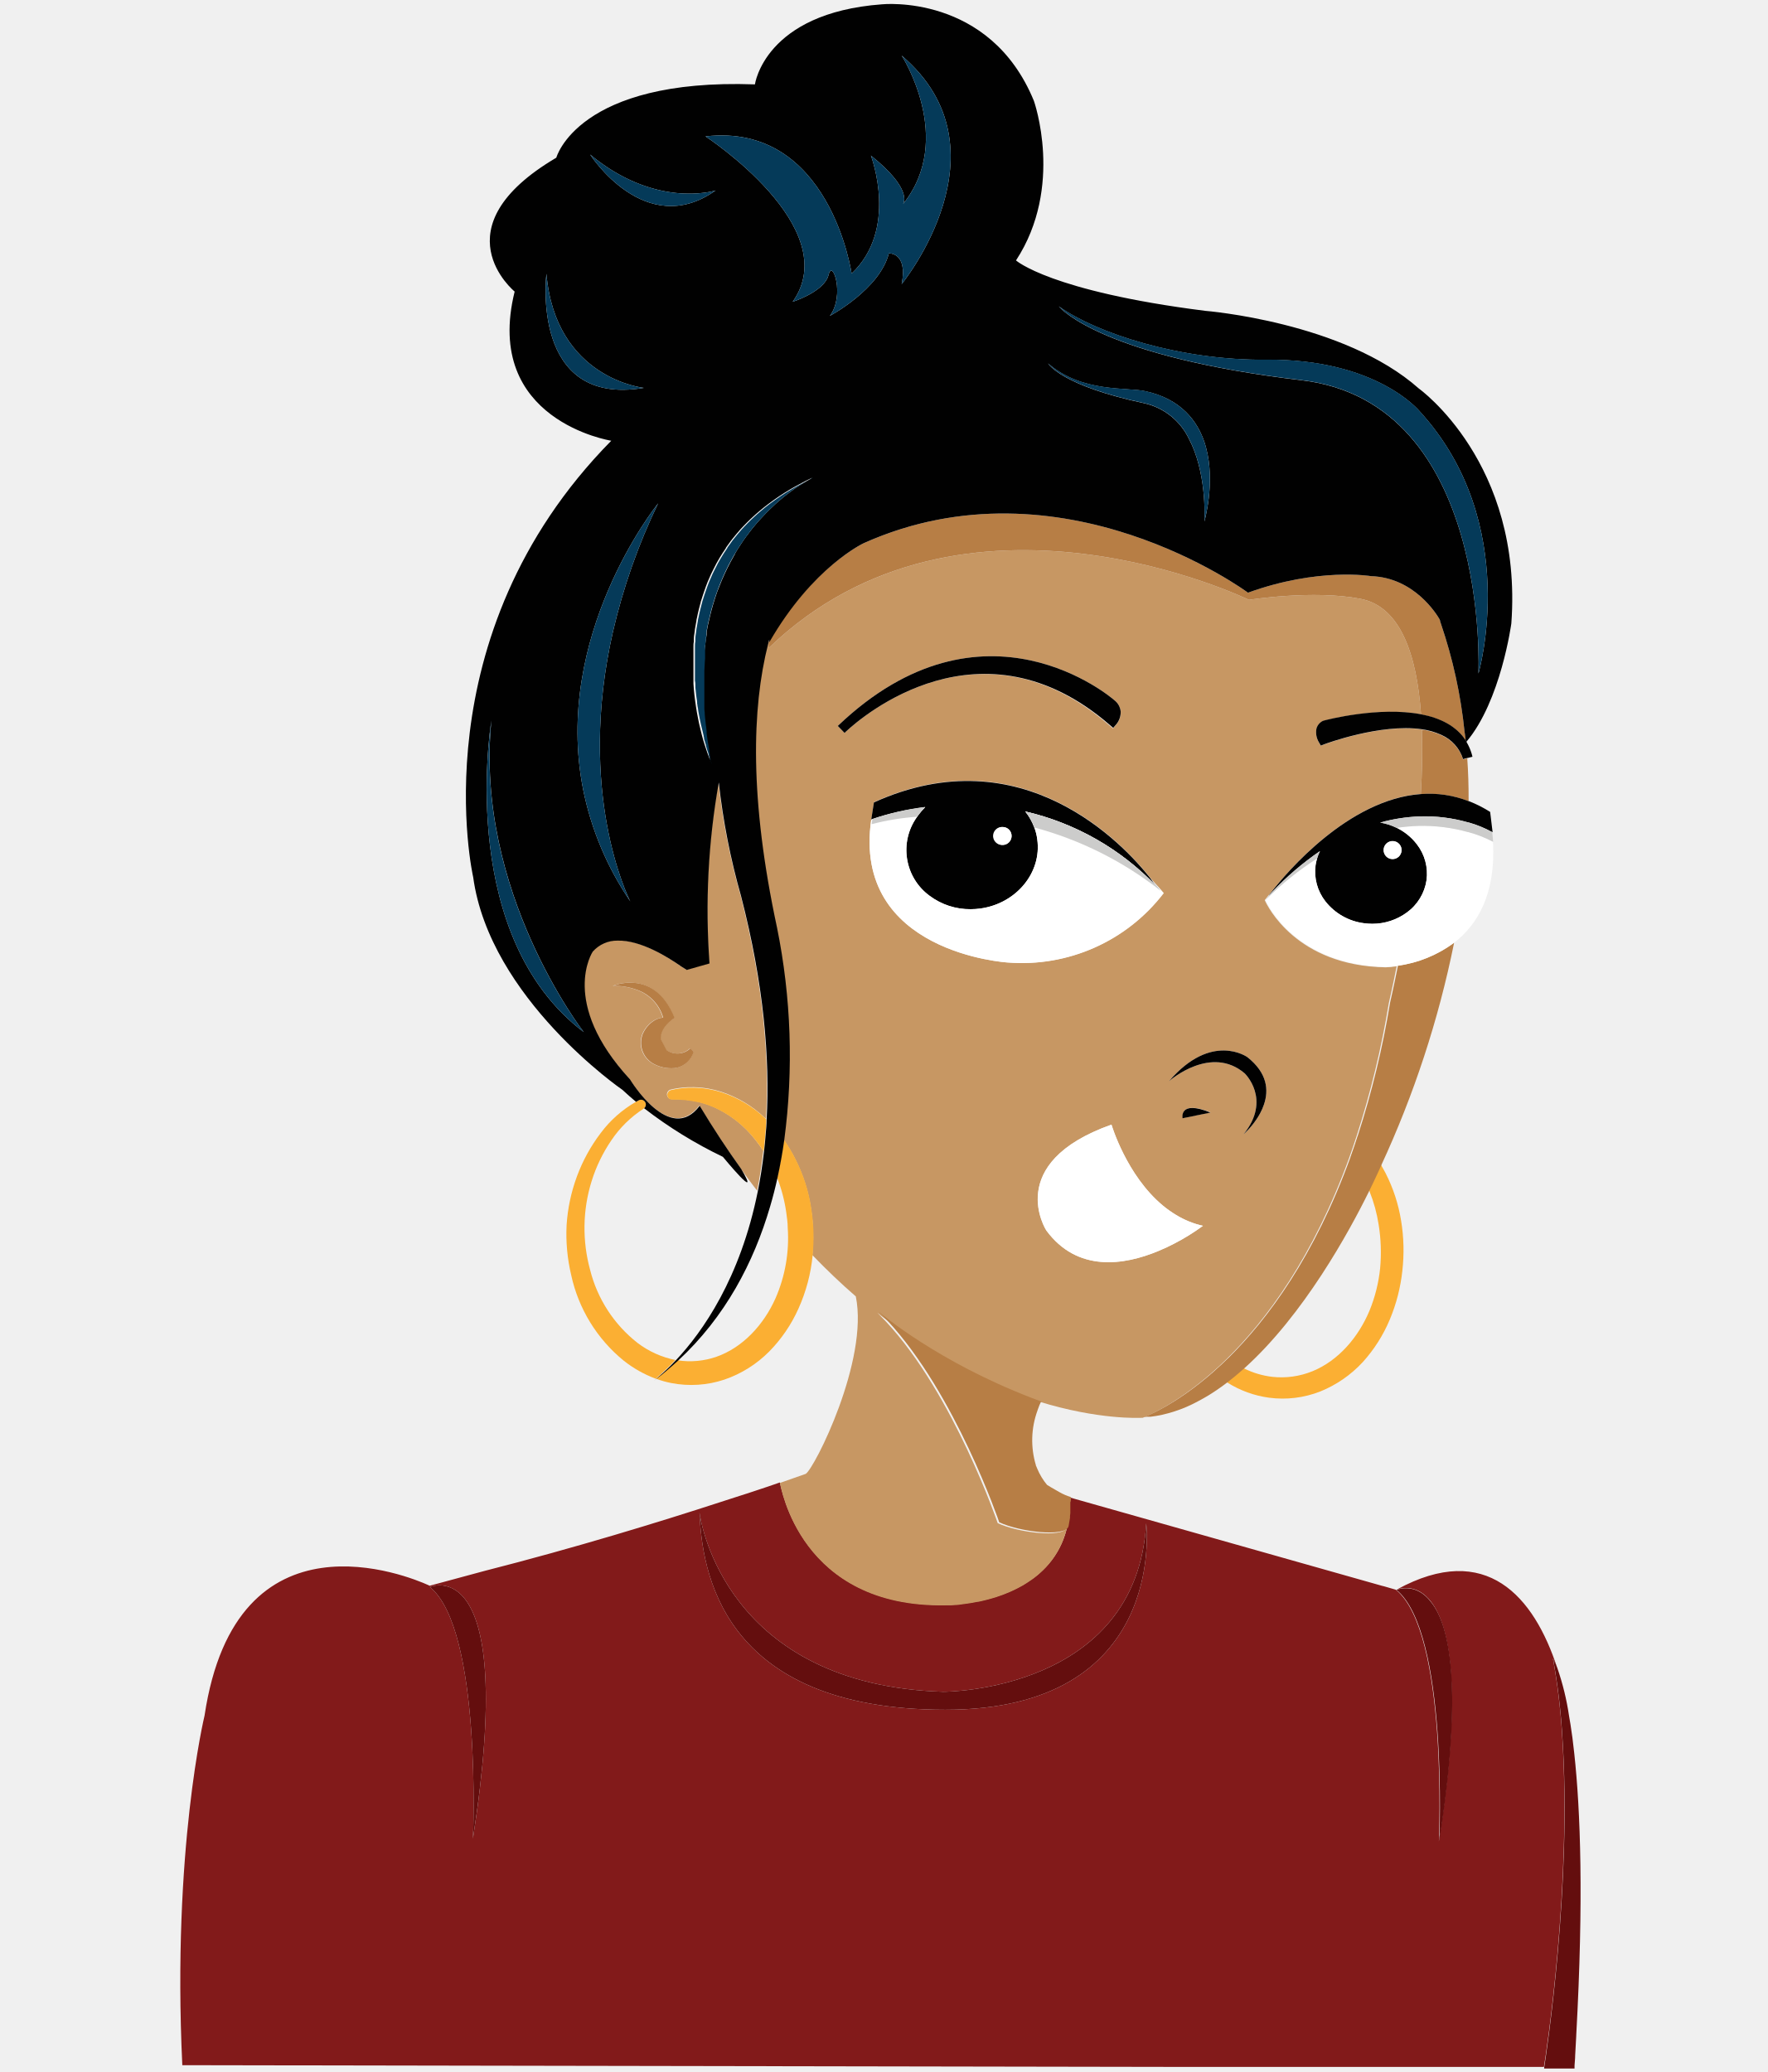
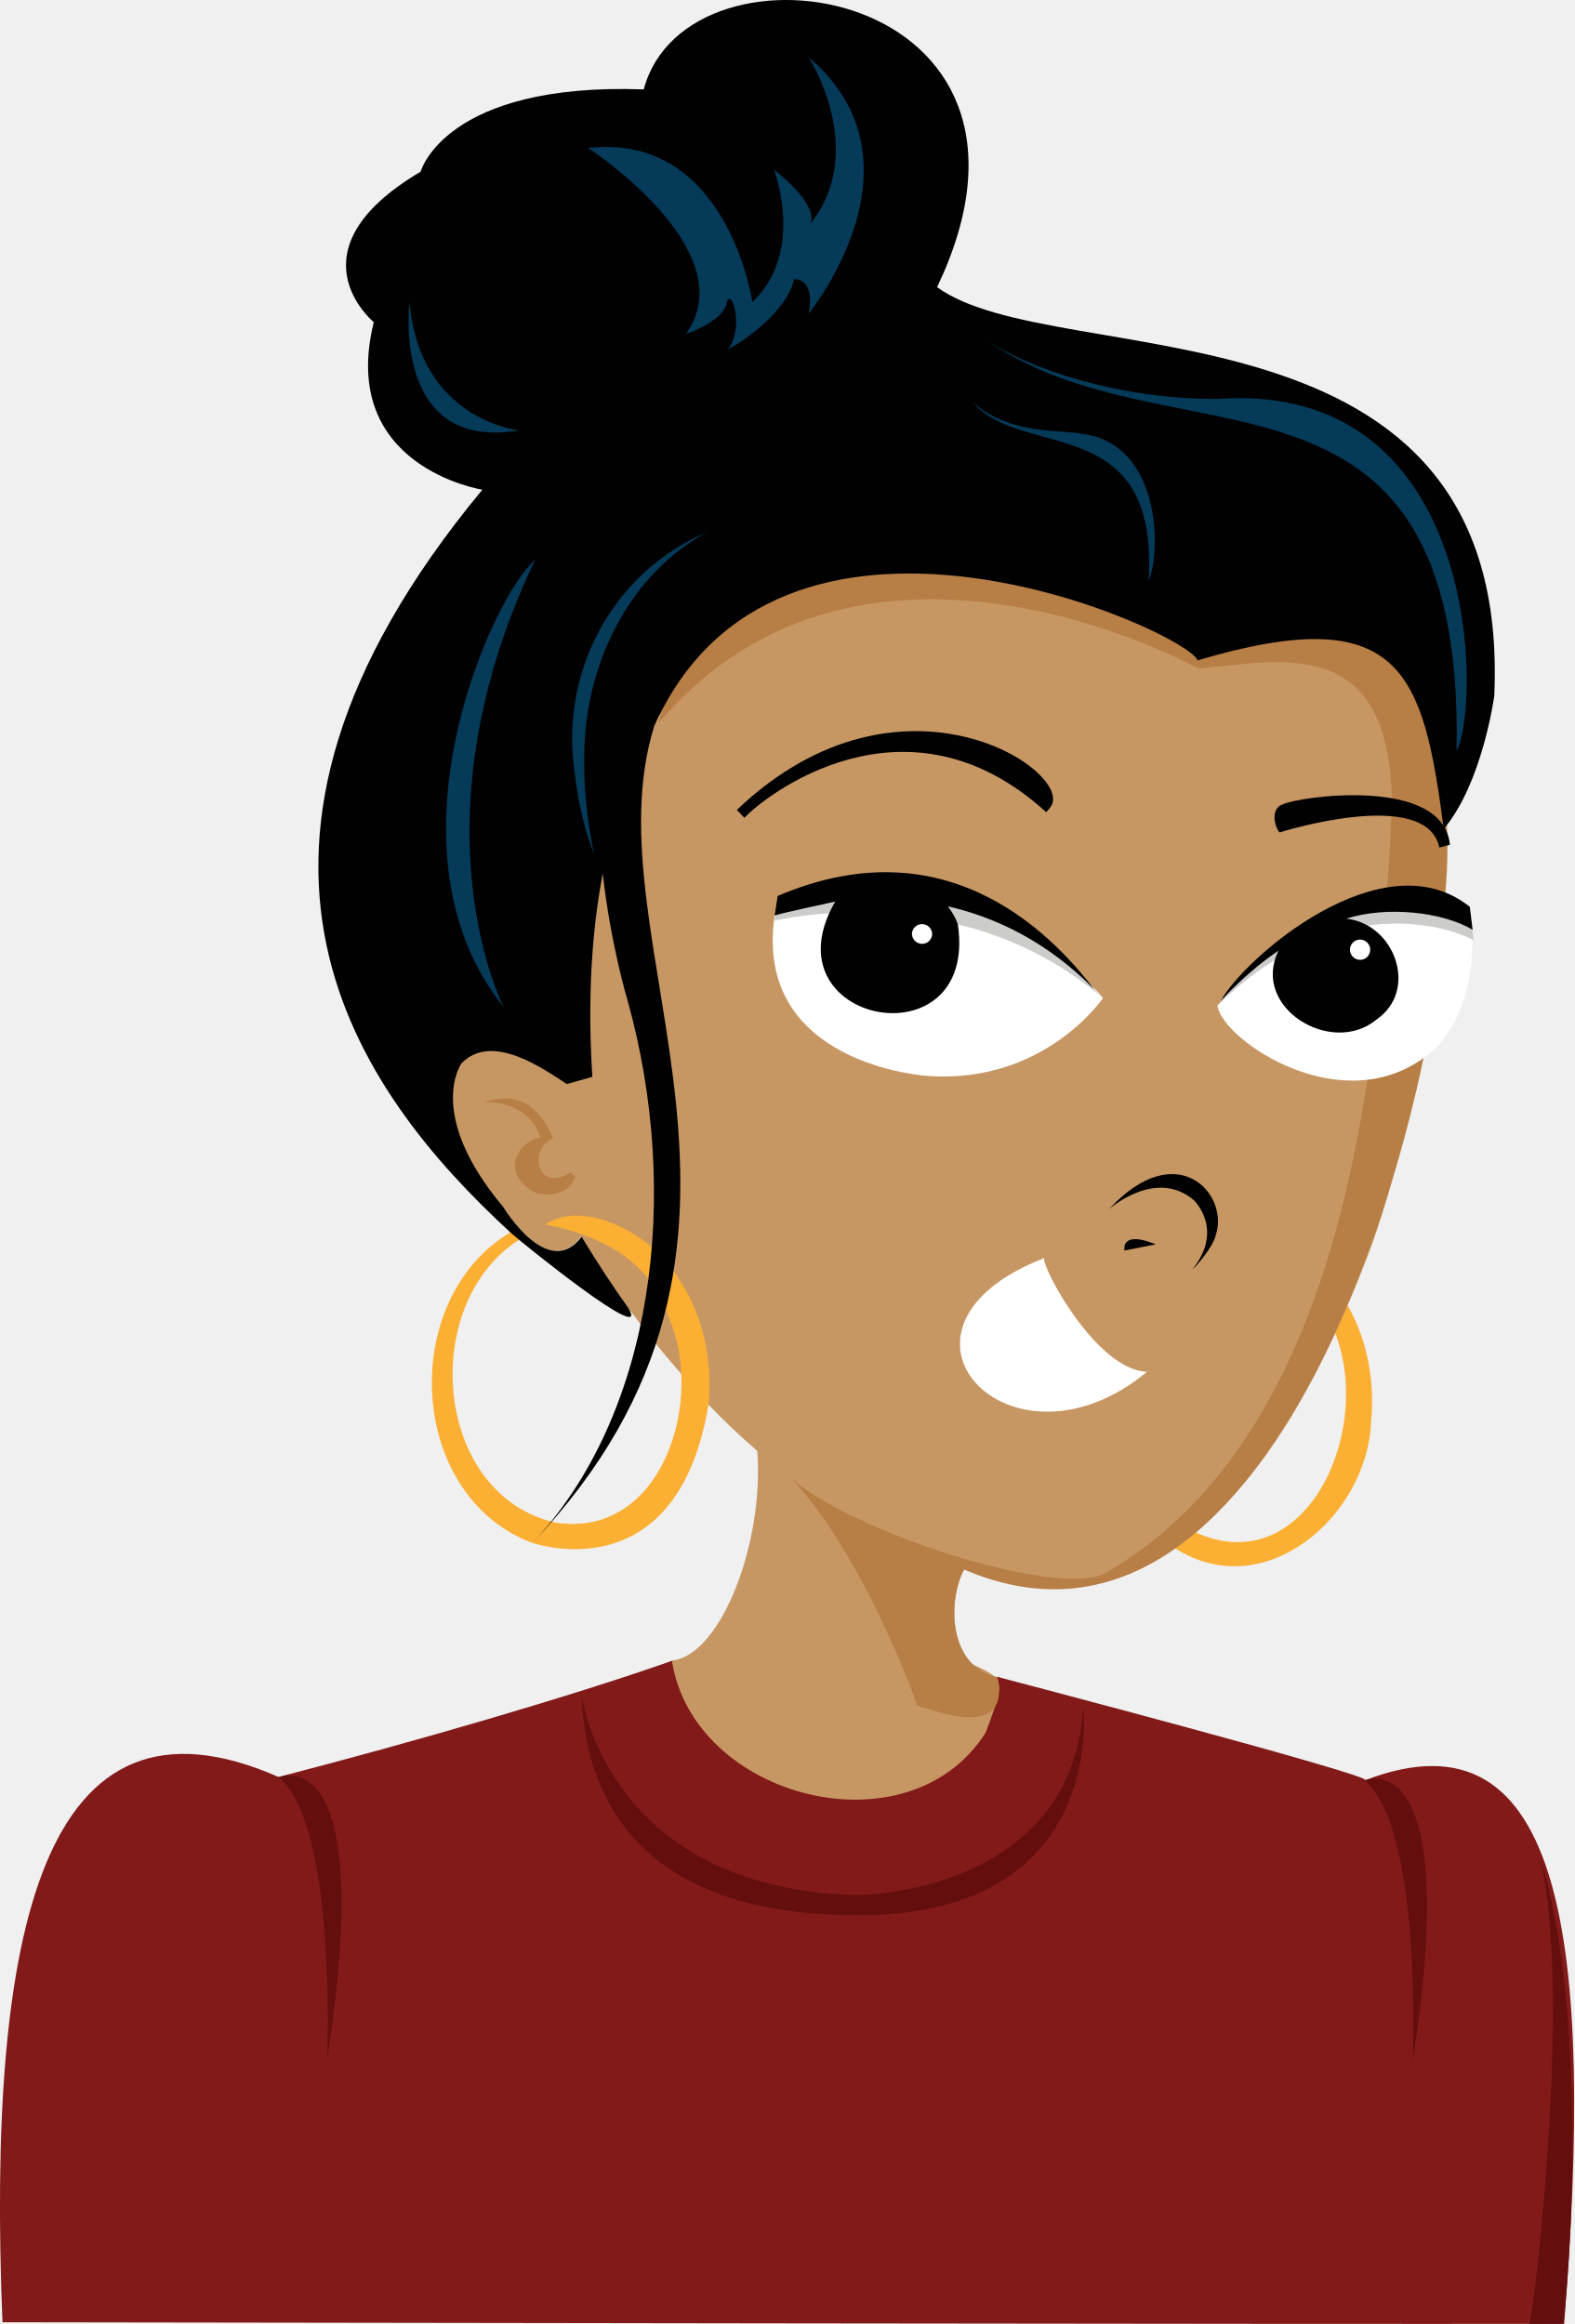
- <svg xmlns="http://www.w3.org/2000/svg" id="Layer_1" data-name="Layer 1" viewBox="0 0 310.96 364.63">
-   <defs>
-     <style>.cls-1{fill:none;}.cls-2{fill:#821a1a;}.cls-3{fill:#640e0e;}.cls-4{fill:#fbaf33;}.cls-5{fill:#c79763;}.cls-6{fill:#b77e45;}.cls-7{fill:#fff;}.cls-8{fill:#010101;}.cls-9{fill:#cccccb;}.cls-10{fill:#053a59;}</style>
-   </defs>
-   <rect class="cls-1" width="310.96" height="364.63" />
-   <path id="shirt" class="cls-2" d="M274.87,305.19a.17.17,0,0,1,0-.07,116.37,116.37,0,0,0-1.61-13.24,9.9,9.9,0,0,1,.76,1.66c-4.09-12.58-12.5-22.41-28.2-13.83h0c.7-.24,3.59-1,6,2.18h0c3.2,4.13,5.63,14.9,1.37,42.12,0,0,1.66-36.79-7.57-44.25l-2.07-.6-.37-.09-54.91-15.54v.24c.12,6.21-2.22,10.36-5.42,13.13a1.68,1.68,0,0,1-.21.18l-.32.26,0,0-.25.19-.27.2c-.18.14-.37.27-.56.39l-.57.38c-.48.31-1,.59-1.47.85s-1,.5-1.51.72h0c-.4.18-.8.34-1.2.49l-.69.24-.49.17c-.27.08-.53.17-.8.24-.56.17-1.09.3-1.61.42l-.77.17-.14,0c-.41.09-.79.15-1.17.22l-.53.08-.65.09c-.62.09-1.18.14-1.64.18l-.71.05-.88,0c-25.66.46-28.94-20.88-29.18-21.54h0s0,0,0,0-3,1.08-9.49,3.14l-1.14.37c-10.5,3.42-25.4,8-41.38,12.07l-.22.06q-4.5,1.23-9.4,2.54l-.27-.13c-3.22-1.45-33.77-14.2-39.34,23,0,0-5.72,23.55-3.91,61.5l178.1.31h61.49C272.06,361.53,276.66,331.27,274.87,305.19ZM83.22,323.55s1.65-36.8-7.58-44.26C75.64,279.29,91.19,272.48,83.22,323.55Zm83.13-22.67c-39.83,0-42.82-24.92-43.27-34.71.24,1.79,4.75,30.35,42.89,31.55.43,0,34-.09,35.72-29.64C201.81,269.13,205,300.88,166.35,300.88Z" />
-   <g id="shirt_shade" data-name="shirt shade">
-     <path class="cls-3" d="M83.22,323.55s1.65-36.8-7.58-44.26C75.64,279.29,91.19,272.48,83.22,323.55Z" />
-     <path class="cls-3" d="M166.35,300.88c-39.83,0-42.82-24.92-43.27-34.71.24,1.79,4.75,30.35,42.89,31.55.43,0,34-.09,35.72-29.64C201.81,269.13,205,300.88,166.35,300.88Z" />
-     <path class="cls-3" d="M253.26,324s1.66-36.79-7.57-44.25l0,0,.12,0h0c.7-.24,3.59-1,6,2.18h0C255.09,286,257.52,296.8,253.26,324Z" />
-     <path class="cls-3" d="M277.36,358.16a.37.37,0,0,1,0,.11c-.06,1.13-.12,2.28-.19,3.45,0,.58-.08,1.17-.11,1.77l0,.4s0,.08,0,.13h-5.35v0a1,1,0,0,0,0-.12c.37-2.36,5-32.62,3.18-58.7a.17.17,0,0,1,0-.07,116.37,116.37,0,0,0-1.61-13.24,9.9,9.9,0,0,1,.76,1.66A46.43,46.43,0,0,1,276.1,302c.17.93.33,1.94.47,3,.05.27.08.54.12.82.11.86.22,1.78.32,2.73C278.11,318.63,278.68,334.24,277.36,358.16Z" />
+ <svg xmlns="http://www.w3.org/2000/svg" data-name="trAvatar" viewBox="0 0 89.45 132.08">
+   <path d="M88.89 132.07c-14.83.03-72.92-.07-88.75-.09-.9-22.29 2.27-36.88 15.69-30.99 7.58-1.96 16.59-4.57 22.35-6.6 0 0 .01-.01 0-.01 5.59.35 14.74.74 18.53.93 0 0 21.59 5.66 20.86 5.87h-.01c11.35-4.37 13.03 9.35 11.32 30.9Z" style="fill:#821a1a" />
+   <path d="M18.58 117.07s.6-13.35-2.75-16.06c0 0 5.64-2.47 2.75 16.06M48.74 108.85c-14.45 0-15.54-9.04-15.7-12.59.09.65 1.73 11.01 15.56 11.45.16 0 12.33-.03 12.96-10.75.04.38 1.22 11.9-12.82 11.9ZM80.27 117.24s.6-13.35-2.75-16.05h.01c.01 0 .02 0 .04-.01.25-.09 1.3-.35 2.19.79 1.16 1.5 2.04 5.41.5 15.28ZM88.84 132.07H86.9c.32-.92 2.42-18.9.62-26.48 2.45 7.93 1.94 20.79 1.32 26.48" style="fill:#640e0e" />
+   <path d="M77.91 80.83c-.23 5.37-6.09 10.44-11.19 7.13-.33-.19-.63-.42-.92-.66.32-.28.63-.57.94-.87 7.85 5.15 12.63-7.41 7.82-12.84.17-.46.32-.93.48-1.39 2.27 2.21 3.18 5.53 2.87 8.63" style="fill:#fbaf33" />
+   <path d="M80.4 39.56c2.08 1.96 1.74 20.28-2.7 31.86-2.42 6.31-7.39 17.31-16.31 18.77-.29.02-2.82.13-6.62-1.03-.74 1.62-.85 3.92.39 5.38 1.95.9 1.99.85.86 3.91-4.37 6.94-16.64 3.77-17.84-4.08 2.77-.26 5.25-6.66 4.85-11.91-.92-.79-1.85-1.67-2.78-2.64v-.06a52.4 52.4 0 0 1-7.22-9.48c-1.91 2.53-4.45-1.69-4.45-1.69-4.54-4.91-6.88-17.76-6.88-17.76-.44-42.03 62.35-31.24 58.69-11.28Z" style="fill:#c79763" />
+   <path d="M82.14 50.83h-.02c-.25 11.58-9.28 46.16-27.36 38.36.01 0 .02 0 .03.01-.96 1.74-.91 5.53 1.9 6.13.58 2.95-2.03 2.48-4.58 1.59 0-.14-3.29-9.19-7.56-13.32 2.57 2.98 15.18 7.31 18.24 5.82 13.97-8.05 15.64-29.46 16.33-44.1h-.03c-.25-9.3-6.33-7.75-10.99-7.32 0 0-19.04-10.66-30.67 3.09 3.8-15.87 47.49-20.2 44.69 9.76ZM32.67 66.85c-.3 1.24-2 1.15-2.48.81-1.86-1.27-.53-2.87.51-3-.43-1.55-1.99-2.06-3.19-2.02 1.56-.5 2.96-.2 3.92 2.04-1.43.61-.92 3.17 1.01 1.95l.22.22Z" style="fill:#b77e45" />
+   <path d="M40.26 79.82c-1.8 10.86-10.08 7.84-10.09 7.84-7.05-2.73-7.52-13.84-1.17-17.62.34-.36.87.16.45.45-5.64 3.64-4.83 14.41 2.06 16.03 0 0 .16.03.15.03 6 .83 8.4-7 6.34-11.67-1.03-3.32-4.05-4.72-7.02-5.29 2.27-1.53 6.22.71 7.48 2.92 1.48 2.11 2.05 4.77 1.8 7.31" style="fill:#fbaf33" />
+   <path d="M65.18 77.96c-7.75 6.44-16.15-2.46-5.84-6.46-.2.43 2.94 6.38 5.84 6.46" style="fill:#fff" />
+   <path d="m65.68 70.72-1.78.35s-.27-1.18 1.78-.35M69.08 70.21c-.13.65-1.22 1.9-1.3 1.9 1.79-2.24.07-3.89.07-3.89-2.13-1.83-4.71.4-4.83.5 3.86-4.18 6.86-.85 6.06 1.49" style="fill:#010101" />
+   <path d="M62.68 56.72s-3.32 4.9-9.96 4.43c0 0-9.96-.6-8.7-9.13 4.02-1.76 9.84-.51 9.84-.51 2.71.62 6.4 2.33 8.82 5.22ZM81.24 59.86c-4.88 4.01-11.82-.78-12.06-2.71 1.12-1.11 1.34-2.05 3.32-3.18 2.21-1.24 4.5-2.3 4.5-2.3 1.97-.38 5.31.36 6.65 1.14.19 3.35-.97 5.92-2.41 7.04Z" data-name="eye_white" style="fill:#fff" />
+   <g data-name="eye_shade">
+     <path d="M62.49 56.58c-8.13-6.82-18.48-4.25-18.48-4.25l.05-.33c11.45-3.94 18.43 4.57 18.43 4.58" style="fill:#cccccb" />
+     <path d="M54.15 51.58s-.08-.02-.12-.02c.04 0 .08.01.12.02M54.03 51.56c-.06-.02-.11-.03-.17-.04h-.01c.06 0 .12.02.18.04" style="fill:#cccccb" />
  </g>
-   <path id="earring" class="cls-4" d="M246.76,223.64a30.59,30.59,0,0,1-2.2,8.55,26.28,26.28,0,0,1-4.78,7.53,20.81,20.81,0,0,1-7.46,5.15,18.13,18.13,0,0,1-9,1.1,18.43,18.43,0,0,1-7.34-2.66h0c-.34-.21-.68-.44-1-.67-.51-.36-1-.73-1.49-1.14.43-.37.86-.77,1.3-1.17s.86-.81,1.3-1.24c.29.22.59.43.89.63a17.83,17.83,0,0,0,2,1.13h0a15,15,0,0,0,4.85,1.44,14.49,14.49,0,0,0,7.16-1c4.55-1.87,8.06-6,10-10.66a26.94,26.94,0,0,0,1.86-7.42,30.55,30.55,0,0,0-.26-7.7,26.69,26.69,0,0,0-1.59-5.82.09.09,0,0,0,0-.06,24.91,24.91,0,0,0-3.34-6c.24-.65.47-1.32.7-2s.41-1.22.61-1.85a24.8,24.8,0,0,1,4.13,5.33s0,0,0,.06c.25.42.47.84.7,1.26a28.27,28.27,0,0,1,2.74,8.37A31.91,31.91,0,0,1,246.76,223.64Z" />
-   <g id="skin">
-     <path class="cls-5" d="M223.54,157.19l.25-.32c2.59-3.31,13.43-16.21,26.22-17.15.23-3.87.32-7.71.18-11.36-7.26-1.05-17,2.58-17.1,2.62l-.67.26-.37-.63a3.39,3.39,0,0,1-.4-2.38,2.15,2.15,0,0,1,1.09-1.32l.19-.07c.59-.16,9.73-2.53,17.12-1.11-.75-10.58-3.64-19-10.65-20.35-8.28-1.62-19.63.18-19.63.18s-50.25-24.5-84.54,8.51c0-.38,0-.74,0-1.11l-.18.31c-2.86,11.28-3.3,27.27,1.57,49.92a113.2,113.2,0,0,1,1.27,37.38,26.52,26.52,0,0,1,2.09,3.52,28.29,28.29,0,0,1,2.72,8.57,32.6,32.6,0,0,1,.24,8.2c2.56,2.66,5.12,5.09,7.65,7.28,2.31,11.26-7.27,30.27-8.81,31.23,0,0-1.64.59-4.56,1.6.24.66,3.52,22,29.18,21.54l.88,0,.71-.05c.46,0,1-.09,1.64-.18l.65-.09.53-.08c.38-.07.76-.13,1.17-.22l.14,0,.77-.17c.52-.12,1-.25,1.61-.42.27-.07.53-.16.8-.24l.49-.17.69-.24,1.2-.49h0c.51-.22,1-.46,1.51-.72s1-.54,1.47-.85l.57-.38c.19-.12.38-.25.56-.39l.27-.2.26-.21h0l.46-.38.45-.41.3-.28a15,15,0,0,0,3.25-4.62c.08-.19.17-.38.25-.59s.14-.35.2-.53.11-.32.16-.48a5.58,5.58,0,0,0,.18-.58c.05-.18.1-.36.14-.54a.32.32,0,0,0,0-.14c-.76,1.8-8.58.86-12.15-.82,0,0-7.73-22.7-19.7-35.51-.49-.52-1-1-1.48-1.53.62.54,10.45,8.8,26.79,15.12l1.72.55c10.4,3.19,17.47,2.86,18.19,2.83h0c.38-.15,5.48-2.07,12.17-7.93.43-.37.86-.77,1.3-1.17s.86-.81,1.3-1.24c7-6.88,15.24-18,21.55-35.39.24-.65.47-1.32.7-2s.41-1.22.61-1.85a160.28,160.28,0,0,0,5.67-23.39s.58-2.47,1.38-6.48a17,17,0,0,1-1.95.18c-15.74-.27-20.83-10.83-21.24-11.78l-.08.07.07-.08,0-.05c.23-.3.45-.59.69-.88ZM148.9,128.7l-.29.28-1.19-1.23,0,0c25.67-24.52,48.44-4.74,48.66-4.53a2.86,2.86,0,0,1,1.12,2,3.4,3.4,0,0,1-.8,2.33l-.56.64-.65-.56C172.65,108.05,151.69,126.1,148.9,128.7Zm28.41,40.68s-27.44-1.64-24-25.17h0l.48-3.05c26.19-11.87,44.06,7.56,48.55,13.23l0,0c.23.26.43.51.63.74.59.64,1.17,1.31,1.76,2A31.41,31.41,0,0,1,177.31,169.38Zm29.34,49.45c-.87.46-1.83.91-2.85,1.33-6,2.5-14.23,3.81-19.71-3.64,0,0-7.61-11.84,11.48-18.61,0,0,2.62,8.92,9.05,14.25a18.89,18.89,0,0,0,2.31,1.64,15.74,15.74,0,0,0,4.74,1.92A37.06,37.06,0,0,1,206.65,218.83Zm1.48-22.07s-.74-3.26,4.91-1Zm14.28-2.39a10.2,10.2,0,0,1-.69,1.58,14.37,14.37,0,0,1-2.9,3.66c5-6.16.19-10.73.19-10.73-5.87-5-13,1.11-13.31,1.39,7.5-8.76,13.78-4.24,13.78-4.24C223.05,188.84,223.26,191.88,222.41,194.37Z" />
-     <path class="cls-5" d="M130.33,157.65a121.78,121.78,0,0,1-3.92-20,128.7,128.7,0,0,0-1.63,31.85l-4,1.14-1.1-.69-.09-.07c-2.11-1.5-6.88-4.5-11-4.4a5.72,5.72,0,0,0-4.36,1.94s-6,8.93,6.56,22.48c0,0,7,11.63,12.26,4.65,2.41,4,4.85,7.7,7.32,11.14h0q1.42,2,2.85,3.84c.44-2.2.81-4.52,1.09-7a24.67,24.67,0,0,0-2.37-3.1,19,19,0,0,0-6.12-4.52,15,15,0,0,0-2.43-.88,3,3,0,0,0-.52-.13,1,1,0,0,0-.25-.06,18.66,18.66,0,0,0-4.38-.41h0a.85.85,0,0,1-.88-.83.87.87,0,0,1,.66-.86,16.24,16.24,0,0,1,3-.41h.21a16.09,16.09,0,0,1,3.46.25,16.28,16.28,0,0,1,2.19.54,20.29,20.29,0,0,1,7.76,4.64l.14.14C135.42,186.14,134.29,173.14,130.33,157.65ZM119,187.92h0a6.45,6.45,0,0,1-3.78-.57,4.23,4.23,0,0,1-2.23-5.29,5.31,5.31,0,0,1,1.71-2.23,3.58,3.58,0,0,1,1.93-.75,7.3,7.3,0,0,0-4.53-4.86,11.55,11.55,0,0,0-2.28-.6,10.64,10.64,0,0,0-2-.12,7.05,7.05,0,0,1,1.6-.45,7.91,7.91,0,0,1,2.11-.09c2.33.18,5.24,1.5,7.11,6.17,0,0-2.61,1.6-2.42,3.75h0c.35.67.68,1.3,1,1.91a3.29,3.29,0,0,0,4.19-.3l.62.62A4.13,4.13,0,0,1,119,187.92Z" />
-   </g>
-   <g id="skin_shade" data-name="skin shade">
-     <path class="cls-6" d="M257.94,130.36c-1.69-2.64-4.62-4-7.89-4.63-.75-10.58-3.64-19-10.65-20.35-8.28-1.62-19.63.18-19.63.18s-50.25-24.5-84.54,8.51c0-.38,0-.74,0-1.11C143,99.74,152,95.58,152,95.58,186.85,80,219.6,104.3,219.6,104.3c12.41-4.49,21.65-2.91,21.65-2.91,7.67.25,11.62,6.81,12.08,7.63a.08.08,0,0,1,0,0s0,0,0,0,.06.15.08.23a.49.49,0,0,1,0,.11l.15.43a86.19,86.19,0,0,1,4.15,19,.11.11,0,0,1,0,0C257.85,129.41,257.9,129.88,257.94,130.36Z" />
-     <path class="cls-6" d="M258.42,141a18.92,18.92,0,0,0-8.41-1.25c.23-3.87.32-7.71.18-11.36a12.22,12.22,0,0,1,3.45,1,6.92,6.92,0,0,1,3.81,4.26l.73-.2Q258.44,137,258.42,141Z" />
-     <path class="cls-6" d="M255.87,165.9A176.45,176.45,0,0,1,243,205.17l-.1.23s-.3.71-.89,1.94c-.3.63-.66,1.41-1.11,2.31-3.52,7.16-11.53,21.8-22,31.19-.49.43-1,.86-1.49,1.28s-1,.8-1.48,1.18a39.4,39.4,0,0,1-3.43,2.35l-.73.42c-.67.38-1.35.74-2,1.06a23.91,23.91,0,0,1-4.19,1.57l-1.07.27a20.6,20.6,0,0,1-2.06.35l-.41,0c-.24,0-.49,0-.73.06h0c.38-.15,5.48-2.07,12.17-7.93.43-.37.86-.77,1.3-1.17s.86-.81,1.3-1.24c7-6.88,15.24-18,21.55-35.39.24-.65.47-1.32.7-2s.41-1.22.61-1.85a160.28,160.28,0,0,0,5.67-23.39s.58-2.47,1.38-6.48A21.55,21.55,0,0,0,255.87,165.9Z" />
-     <path class="cls-6" d="M188.34,264.35c0,.16,0,.34,0,.55s0,.29,0,.43a0,0,0,0,1,0,0,3,3,0,0,0,0,.31c0,.05,0,.1,0,.15a.06.06,0,0,1,0,0,.45.45,0,0,1,0,.11.22.22,0,0,1,0,.08.31.31,0,0,1,0,.09c0,.07,0,.15,0,.22l-.06.49c0,.11,0,.22,0,.34-.07.43-.15.92-.25,1.45h0a.78.78,0,0,1-.05.14c-.76,1.8-8.58.86-12.15-.82,0,0-7.73-22.7-19.7-35.51-.49-.52-1-1-1.48-1.53.62.54,10.45,8.8,26.79,15.12.55.21,1.11.43,1.68.63l.09,0a11.75,11.75,0,0,0-.58,1.41l-.08.24a15.2,15.2,0,0,0-.27,9.6c0,.07,0,.13.07.2l.17.41a11.11,11.11,0,0,0,1.72,2.85s1.07.67,2.19,1.28l0,0a9.5,9.5,0,0,0,2,.86s0,0,0,.13a.31.31,0,0,1,0,.1,1.38,1.38,0,0,1,0,.22.91.91,0,0,1,0,.17A.62.62,0,0,1,188.34,264.35Z" />
-     <path class="cls-6" d="M122.07,185.12a4.13,4.13,0,0,1-3,2.8h0a6.45,6.45,0,0,1-3.78-.57,4.23,4.23,0,0,1-2.23-5.29,5.31,5.31,0,0,1,1.71-2.23,3.58,3.58,0,0,1,1.93-.75,7.3,7.3,0,0,0-4.53-4.86,11.55,11.55,0,0,0-2.28-.6,10.64,10.64,0,0,0-2-.12,7.05,7.05,0,0,1,1.6-.45,7.91,7.91,0,0,1,2.11-.09c2.33.18,5.24,1.5,7.11,6.17,0,0-2.61,1.6-2.42,3.75h0c.35.67.68,1.3,1,1.91a3.29,3.29,0,0,0,4.19-.3Z" />
-   </g>
-   <g id="rt_earring" data-name="rt earring">
-     <path class="cls-4" d="M143,220.86a29.74,29.74,0,0,1-2.51,9.45,25.71,25.71,0,0,1-5.15,7.54,20.41,20.41,0,0,1-7.87,4.93,18.41,18.41,0,0,1-9.34.61,16.89,16.89,0,0,1-2.72-.77c.67-.49,1.31-1,1.93-1.54s1.31-1.12,1.92-1.69a14.18,14.18,0,0,0,6.84-.64c4.62-1.63,8.28-5.62,10.35-10.25a26.38,26.38,0,0,0,2.16-12.43c0-.92-.14-1.83-.26-2.73a27.74,27.74,0,0,0-1.6-6.09c.27-1.2.5-2.4.71-3.59.18-1,.35-2.06.49-3.09a26.52,26.52,0,0,1,2.09,3.52,28.29,28.29,0,0,1,2.72,8.57A32.6,32.6,0,0,1,143,220.86Z" />
-     <path class="cls-4" d="M118.85,239.33c-.6.64-1.17,1.21-1.7,1.7s-1.27,1.17-1.78,1.59a20.74,20.74,0,0,1-5.62-3.17,26.72,26.72,0,0,1-9.24-15.06,31.27,31.27,0,0,1-.81-8.78,30.2,30.2,0,0,1,1.82-8.59,29.4,29.4,0,0,1,4.2-7.65,20.26,20.26,0,0,1,6.2-5.48l.42-.24a.85.85,0,0,1,1,1.37.69.69,0,0,1-.13.11l0,0a19.61,19.61,0,0,0-5.64,5.55,27,27,0,0,0-3.47,7.19,27.55,27.55,0,0,0-1.25,7.83,27.9,27.9,0,0,0,1,7.82,23.6,23.6,0,0,0,8.31,12.79A16.25,16.25,0,0,0,118.85,239.33Z" />
-     <path class="cls-4" d="M134.83,197c0,.89-.1,1.76-.17,2.62-.07,1-.18,2-.29,3a24.67,24.67,0,0,0-2.37-3.1,19,19,0,0,0-6.12-4.52,15,15,0,0,0-2.43-.88,3,3,0,0,0-.52-.13,1,1,0,0,0-.25-.06,18.66,18.66,0,0,0-4.38-.41h0a.85.85,0,0,1-.88-.83.87.87,0,0,1,.66-.86,16.24,16.24,0,0,1,3-.41h.21a16.09,16.09,0,0,1,3.46.25,16.28,16.28,0,0,1,2.19.54,20.29,20.29,0,0,1,7.76,4.64Z" />
-   </g>
-   <path id="mouth" class="cls-7" d="M211.67,215.72a37.06,37.06,0,0,1-5,3.11c-.87.46-1.83.91-2.85,1.33-6,2.5-14.23,3.81-19.71-3.64,0,0-7.61-11.84,11.48-18.61,0,0,2.62,8.92,9.05,14.25a18.89,18.89,0,0,0,2.31,1.64A15.74,15.74,0,0,0,211.67,215.72Z" />
-   <g id="nose">
-     <path class="cls-8" d="M213,195.79l-4.91,1S207.39,193.5,213,195.79Z" />
-     <path class="cls-8" d="M222.41,194.37a10.2,10.2,0,0,1-.69,1.58,14.37,14.37,0,0,1-2.9,3.66c5-6.16.19-10.73.19-10.73-5.87-5-13,1.11-13.31,1.39,7.5-8.76,13.78-4.24,13.78-4.24C223.05,188.84,223.26,191.88,222.41,194.37Z" />
-   </g>
-   <g id="eyes">
-     <g id="eye_black" data-name="eye black">
-       <path class="cls-8" d="M182,145.62a10,10,0,0,0-1.59-2.82,46.32,46.32,0,0,1,23,13.08s-.28-.41-.83-1.11l-.25-.33,0,0c-4.49-5.67-22.36-25.1-48.55-13.23l-.48,3.05h0l.13-.05a46.18,46.18,0,0,1,9.35-2.12,11.37,11.37,0,0,0-1.45,1.73,10,10,0,0,0,2.26,13.87A11.89,11.89,0,0,0,170.8,160a12.43,12.43,0,0,0,1.72-.12c6.32-.88,10.82-6.34,10-12.17A9.17,9.17,0,0,0,182,145.62Zm-5.68,3.07a1.58,1.58,0,1,1,.18-3.15A1.56,1.56,0,0,1,178,147.2,1.58,1.58,0,0,1,176.36,148.69Z" />
-       <path class="cls-8" d="M262.21,142.88a21.82,21.82,0,0,0-3.73-1.89l-.06,0a18.92,18.92,0,0,0-8.41-1.25c-12.79.94-23.63,13.84-26.22,17.15l-.25.32a1.83,1.83,0,0,1-.19.24,1.64,1.64,0,0,1-.13.19c.2-.2.39-.41.59-.62a52.13,52.13,0,0,1,8.45-7.23,8.13,8.13,0,0,0-.5,1.3,9,9,0,0,0-.26,1.19,8.48,8.48,0,0,0,1.71,6.32,10.29,10.29,0,0,0,6.82,3.88,12,12,0,0,0,1.45.1,10.24,10.24,0,0,0,6.1-2,8.58,8.58,0,0,0,3.45-5.68,8.46,8.46,0,0,0-1.71-6.32l-.07-.09a10,10,0,0,0-3.49-2.81,10.69,10.69,0,0,0-2.9-.93,29.9,29.9,0,0,1,6.86-1.08,27.56,27.56,0,0,1,8.64,1.06l.06,0a19.88,19.88,0,0,1,4.16,1.7l.06,0ZM245.14,148a1.58,1.58,0,1,1-1.67,1.49A1.57,1.57,0,0,1,245.14,148Z" />
-     </g>
-     <g id="eye_white" data-name="eye white">
-       <path id="eye_white-2" data-name="eye white" class="cls-7" d="M204.78,157.18a31.41,31.41,0,0,1-27.47,12.2s-27.44-1.64-24-25.17l.13-.05a46.18,46.18,0,0,1,9.35-2.12,11.37,11.37,0,0,0-1.45,1.73,10,10,0,0,0,2.26,13.87A11.89,11.89,0,0,0,170.8,160a12.43,12.43,0,0,0,1.72-.12c6.32-.88,10.82-6.34,10-12.17a9.17,9.17,0,0,0-.51-2.08,10,10,0,0,0-1.59-2.82,46.32,46.32,0,0,1,23,13.08s-.28-.41-.83-1.11c.14.14.26.28.38.41C203.61,155.82,204.19,156.49,204.78,157.18Z" />
-       <path id="eye_white-3" data-name="eye white" class="cls-7" d="M255.94,165.85a.18.18,0,0,1-.07.05,21.55,21.55,0,0,1-10,4.07,17,17,0,0,1-1.95.18c-15.74-.27-20.83-10.83-21.24-11.78a52.62,52.62,0,0,1,9.06-7.3,9,9,0,0,0-.26,1.19,8.48,8.48,0,0,0,1.71,6.32,10.29,10.29,0,0,0,6.82,3.88,12,12,0,0,0,1.45.1,10.24,10.24,0,0,0,6.1-2,8.58,8.58,0,0,0,3.45-5.68,8.46,8.46,0,0,0-1.71-6.32l-.07-.09a10,10,0,0,0-3.49-2.81,33,33,0,0,1,3.82-.34,29.31,29.31,0,0,1,8.71,1.08l.06,0a21.53,21.53,0,0,1,4.38,1.71C263.24,157.38,259.92,162.75,255.94,165.85Z" />
-     </g>
-     <g id="eye_sparkle" data-name="eye sparkle">
-       <path id="eye_sparkle-2" data-name="eye sparkle" class="cls-7" d="M178,147.2a1.58,1.58,0,1,1-1.48-1.66A1.56,1.56,0,0,1,178,147.2Z" />
-       <path id="eye_sparkle-3" data-name="eye sparkle" class="cls-7" d="M246.62,149.71a1.58,1.58,0,1,1-1.48-1.67A1.57,1.57,0,0,1,246.62,149.71Z" />
-     </g>
-     <g id="eye_shade" data-name="eye shade">
-       <g id="eye_shade-2" data-name="eye shade">
-         <path class="cls-9" d="M162.82,142a11.37,11.37,0,0,0-1.45,1.73,43.75,43.75,0,0,0-8,1.31l.14-.92A46.18,46.18,0,0,1,162.82,142Z" />
-         <path class="cls-9" d="M204.26,156.78A61.86,61.86,0,0,0,182,145.62a10,10,0,0,0-1.59-2.82,46.32,46.32,0,0,1,23,13.08s-.28-.41-.83-1.11l-.25-.33c.23.26.43.51.63.74C203.83,156.17,204.26,156.78,204.26,156.78Z" />
-       </g>
-       <g id="eye_shade-3" data-name="eye shade">
-         <path class="cls-9" d="M232.26,149.77a8.13,8.13,0,0,0-.5,1.3,52.62,52.62,0,0,0-9.06,7.3l-.08.07.07-.08c.14-.19.53-.67,1.12-1.36A52.13,52.13,0,0,1,232.26,149.77Z" />
-         <path class="cls-9" d="M262.73,148.14a21.53,21.53,0,0,0-4.38-1.71l-.06,0a29.31,29.31,0,0,0-8.71-1.08,33,33,0,0,0-3.82.34,10.69,10.69,0,0,0-2.9-.93,29.9,29.9,0,0,1,6.86-1.08,27.56,27.56,0,0,1,8.64,1.06l.06,0a19.88,19.88,0,0,1,4.16,1.7v.05C262.65,147.05,262.69,147.61,262.73,148.14Z" />
-       </g>
-     </g>
-   </g>
-   <g id="eyebrows">
-     <path class="cls-8" d="M196.44,127.45l-.56.64-.65-.56c-22.58-19.48-43.54-1.43-46.33,1.17l-.29.28-1.19-1.23,0,0c25.67-24.52,48.44-4.74,48.66-4.53a2.86,2.86,0,0,1,1.12,2A3.4,3.4,0,0,1,196.44,127.45Z" />
-     <path class="cls-8" d="M259.1,133.17l-.86.22-.06,0-.73.2a6.92,6.92,0,0,0-3.81-4.26,12.22,12.22,0,0,0-3.45-1c-7.26-1.05-17,2.58-17.1,2.62l-.67.26-.37-.63a3.39,3.39,0,0,1-.4-2.38,2.15,2.15,0,0,1,1.09-1.32l.19-.07c.59-.16,9.73-2.53,17.12-1.11,3.27.62,6.2,2,7.89,4.63a.41.41,0,0,1,.07.11l0,.05.1.18a9.45,9.45,0,0,1,.86,2Z" />
-   </g>
-   <path id="hair" class="cls-8" d="M249.66,68.37c-13.21-11.74-37.6-13.67-37.6-13.67-27.25-3.45-33.28-8.87-33.28-8.87,8.5-13,3.15-28.07,3.15-28.07-7.78-19-26.74-17-26.74-17-20.66,1.53-22.35,14.09-22.35,14.09-31.16-1.11-34.95,12.9-34.95,12.9-21,12.38-7.33,23.56-7.33,23.56-5.62,22.7,17,26.25,17,26.25-34,34.5-24.3,76.78-24.3,76.78,2.91,21.39,26.25,37.44,26.25,37.44.79.73,1.59,1.44,2.41,2.12l.42-.24a.85.85,0,0,1,1,1.37,77.3,77.3,0,0,0,13.86,8.55s6.94,8.44,3.24,2.16h0c-2.47-3.44-4.91-7.14-7.32-11.14-5.27,7-12.26-4.65-12.26-4.65-12.51-13.55-6.56-22.48-6.56-22.48a5.72,5.72,0,0,1,4.36-1.94c4.07-.1,8.84,2.9,11,4.4l.09.07,1.1.69,4-1.14a128.7,128.7,0,0,1,1.63-31.85,121.78,121.78,0,0,0,3.92,20c4,15.49,5.09,28.49,4.5,39.31,0,.89-.1,1.76-.17,2.62-.07,1-.18,2-.29,3-.28,2.46-.65,4.78-1.09,7-3.08,15.33-9.72,24.75-14.43,29.76-.6.64-1.17,1.21-1.7,1.7s-1.27,1.17-1.78,1.59l-.37.3q.19-.13.39-.3c.67-.49,1.31-1,1.93-1.54s1.31-1.12,1.92-1.69c8.35-7.73,13.33-17.33,16.19-27.09.5-1.68.93-3.37,1.3-5.05.27-1.2.5-2.4.71-3.59.18-1,.35-2.06.49-3.09a113.2,113.2,0,0,0-1.27-37.38c-4.87-22.65-4.43-38.64-1.57-49.92.06-.27.13-.53.21-.8,0,.15,0,.33,0,.49C143,99.74,152,95.58,152,95.58,186.85,80,219.6,104.3,219.6,104.3c12.41-4.49,21.65-2.91,21.65-2.91,7.67.25,11.62,6.81,12.08,7.63a.08.08,0,0,1,0,0s0,0,0,0,.06.15.08.23a.49.49,0,0,1,0,.11l.15.43a86.19,86.19,0,0,1,4.15,19,.11.11,0,0,1,0,0c.07.41.12.76.16,1.05l0,.17c0,.13,0,.25.06.35l.1.18c6.07-7.16,7.91-20.84,7.91-20.84C268,81.43,249.66,68.37,249.66,68.37ZM96.15,48.18c1.59,18.5,17.15,20.08,17.15,20.08C93.23,71.64,96.15,48.18,96.15,48.18ZM86.47,126.8c-3,30.05,16.25,54.83,16.25,54.83C80.78,165,86.09,129.17,86.47,126.8Zm24.44,31.83a53.87,53.87,0,0,1-8.3-19.69c-5.35-27,12.7-49.75,13.2-50.36a107.89,107.89,0,0,0-7.94,22.53,0,0,0,0,0,0,0C101.41,139.38,110.48,157.79,110.91,158.63ZM103.83,27.19c11.43,9.46,21.58,6.48,22.09,6.33C113.52,42.3,103.83,27.19,103.83,27.19Zm38.71,57.14c-.34.18-.74.41-1.2.7l-.59.36c-.51.33-1.07.71-1.67,1.16l-.37.28a1.33,1.33,0,0,1-.19.14l-.28.22-.29.23-.39.32-.52.44c-.36.3-.73.64-1.1,1-.14.13-.28.25-.41.39l-.22.21c-.15.14-.3.3-.45.45s-.4.41-.6.63a4.76,4.76,0,0,0-.43.46l-.66.74-.42.5c-.14.17-.28.33-.42.51l-.25.33c-.13.15-.25.31-.37.48s-.15.18-.22.29-.13.18-.2.26l-.1.15-.07.09c-.09.11-.16.23-.25.35a2.75,2.75,0,0,0-.19.28c-.13.19-.26.38-.39.59s-.15.23-.23.35-.29.45-.43.68-.11.18-.16.28a.5.5,0,0,0-.1.17l0,0,0,0a.42.42,0,0,0-.07.13s0,0,0,.06a0,0,0,0,0,0,0,1.22,1.22,0,0,0-.12.19,4.77,4.77,0,0,0-.24.44l-.36.65a41,41,0,0,0-2,4.34q-.21.52-.39,1c-.13.35-.25.7-.36,1.06-.24.74-.45,1.47-.65,2.21-.09.33-.18.67-.25,1-.13.5-.24,1-.35,1.51s-.17.83-.24,1.25l0,.16a.29.29,0,0,0,0,.09.64.64,0,0,0,0,.07v.06a.59.59,0,0,0,0,.13l-.16,1c-.1.73-.18,1.46-.26,2.19,0,.13,0,.26,0,.39l0,.27a.57.57,0,0,0,0,.13l-.06.8c0,.46-.06.92-.07,1.38s0,.73,0,1.1h0s0,0,0,0v.07c0,.92,0,1.86,0,2.83v0c0,.42,0,.85,0,1.28,0,.26,0,.52,0,.77a2.83,2.83,0,0,0,0,.29.76.76,0,0,0,0,.15c0,.27,0,.56.06.83,0,.56.09,1.13.15,1.7v0s0,0,0,0c0,.27.06.54.1.82s.06.54.09.82q0,.07,0,.18a1.5,1.5,0,0,0,0,.2c.07.52.15,1.06.23,1.6.07.39.13.8.21,1.2,0,.1,0,.2,0,.29s.07.42.11.64a.36.36,0,0,1,0,.11c0,.18.07.35.11.53s0,.22.07.34v0c0,.2.07.41.12.62,0,0,0,0,0,0l0-.05a.07.07,0,0,0,0,0c0-.06,0-.12-.07-.19l0-.05a.28.28,0,0,0,0-.12l-.11-.3a1.15,1.15,0,0,0-.06-.17c0-.06,0-.13-.07-.19l-.24-.64c-.14-.4-.27-.78-.4-1.18-.07-.19-.12-.38-.18-.57l-.18-.58s0,0,0,0q-.28-1-.51-2c-.08-.29-.15-.59-.21-.89s-.14-.66-.2-1-.13-.67-.19-1-.11-.67-.16-1c-.11-.68-.19-1.37-.27-2s-.13-1.37-.17-2a.41.41,0,0,1,0-.11c0-.12,0-.26,0-.4l0-.51c0-.14,0-.28,0-.41l0-.46a1.93,1.93,0,0,0,0-.24v-.07c0-.1,0-.19,0-.29v-.13c0-.2,0-.4,0-.61v-.07c0-.15,0-.32,0-.49s0-.37,0-.57,0-.56,0-.85,0-.38,0-.57,0-.5,0-.75,0-.57.07-.86a4.22,4.22,0,0,1,0-.49c0-.43.09-.87.15-1.31,0-.25.07-.52.11-.79a3.2,3.2,0,0,0,.07-.41l.12-.68c0-.22.09-.45.13-.67l.09-.46c.06-.28.13-.56.2-.85s.14-.57.22-.85l.11-.39c0-.15.08-.3.13-.47s.17-.56.27-.85.12-.37.19-.56c0,0,0,0,0,0,.11-.32.23-.64.35-1,.18-.49.38-1,.6-1.46.09-.22.19-.44.29-.67l.44-.89c.16-.33.34-.65.51-1l.5-.87c.1-.16.18-.31.28-.46s.19-.32.3-.48.37-.58.58-.87a.21.21,0,0,1,0-.06c.21-.31.43-.61.67-.92l.18-.26.31-.39a2.43,2.43,0,0,1,.2-.25h0a4.19,4.19,0,0,1,.28-.34,3.31,3.31,0,0,1,.25-.3h0c.13-.16.27-.33.42-.49l.25-.29c.14-.15.28-.31.43-.46s.47-.5.73-.75l.36-.35a.47.47,0,0,1,.14-.14c.15-.15.29-.28.45-.42l.59-.54c.18-.16.36-.32.55-.47s.36-.32.56-.47l.19-.16q.2-.17.39-.3c.3-.24.61-.48.94-.71a6.28,6.28,0,0,1,.52-.38,39.61,39.61,0,0,1,3.79-2.39l.74-.4q.93-.51,1.95-1l0,0a.69.69,0,0,1,.15-.07l.17-.08ZM158.66,50c1.12-5.64-2.26-5.41-2.26-5.41-1.58,6.32-10.38,11-10.38,11,2.71-3.61.45-10.15-.22-7.22a3.4,3.4,0,0,1-.25.67c-1.28,2.54-6.07,4.07-6.07,4.07C148.73,40.06,124.14,24,124.14,24c21.88-2.49,25.71,24.14,25.71,24.14,8.21-7.77,3.55-20.33,3.4-20.76,7,5.59,5.9,8.14,5.66,8.52,9.2-11.49-.25-26.12-.25-26.12C178.06,26.29,158.66,50,158.66,50Zm53.26,41.8s.51-7.48-2.21-13.54c-.14-.32-.29-.62-.45-.92a11.5,11.5,0,0,0-7.93-6.38c-14.38-3.06-16.78-6.81-16.91-7,6,5.21,14,4.16,17.14,4.89C207.75,70.2,210.7,74,212,78c.08.25.15.49.21.73C213.91,85,211.92,91.78,211.92,91.78Zm48.23,26.75s2.26-47.67-31.09-51.63c-34.72-4.11-42.32-12.46-42.74-13,6.6,4.7,21.28,9.54,36.53,9.39,19.4-.18,26.94,9.05,26.94,9.05C267.88,92.15,260.15,118.53,260.15,118.53Z" />
-   <g id="hair_highlights" data-name="hair highlights">
-     <path class="cls-10" d="M260.15,118.53s2.26-47.67-31.09-51.63c-34.72-4.11-42.32-12.46-42.74-13,6.6,4.7,21.28,9.54,36.53,9.39,19.4-.18,26.94,9.05,26.94,9.05C267.88,92.15,260.15,118.53,260.15,118.53Z" />
-     <path class="cls-10" d="M110.91,158.63a53.87,53.87,0,0,1-8.3-19.69c-5.35-27,12.7-49.75,13.2-50.36a107.89,107.89,0,0,0-7.94,22.53,0,0,0,0,0,0,0C101.41,139.38,110.48,157.79,110.91,158.63Z" />
-     <path class="cls-10" d="M211.92,91.78s.51-7.48-2.21-13.54c-.14-.32-.29-.62-.45-.92a11.5,11.5,0,0,0-7.93-6.38c-14.38-3.06-16.78-6.81-16.91-7,6,5.21,14,4.16,17.14,4.89C207.75,70.2,210.7,74,212,78c.08.25.15.49.21.73C213.91,85,211.92,91.78,211.92,91.78Z" />
-     <path class="cls-10" d="M142.89,84.14l-.35.19c-.34.18-.74.41-1.2.7l-.59.36c-.51.33-1.07.71-1.67,1.16l-.37.27-.19.15-.28.22-.29.23-.39.32-.52.44c-.36.3-.73.64-1.1,1-.14.13-.28.25-.41.39l-.22.21c-.15.14-.3.3-.45.45s-.4.41-.6.63a4.76,4.76,0,0,0-.43.46l-.66.74-.42.5c-.14.17-.28.33-.42.51l-.25.33c-.13.15-.25.31-.37.48l-.42.56-.61.86c-.13.19-.26.38-.39.59s-.15.23-.23.35c-.34.52-.67,1.07-1,1.63-.16.27-.3.53-.45.81l-.15.28c-.12.21-.23.43-.34.64s-.32.64-.48,1-.23.49-.34.74l-.33.76c-.3.7-.59,1.44-.86,2.2,0,.1-.07.2-.1.29s-.09.25-.13.38-.09.26-.13.39c-.11.33-.21.66-.31,1s-.19.66-.29,1L125,108l-.27,1.13-.15.64-.12.62c-.06.3-.12.59-.17.9,0,.11,0,.21,0,.32a.64.64,0,0,0,0,.07v.06a.59.59,0,0,0,0,.13,2.56,2.56,0,0,0-.05.27c0,.11,0,.2,0,.3l-.06.43c0,.27-.08.55-.11.83l0,.19c0,.15,0,.31,0,.47l0,.22c0,.16,0,.32,0,.48s0,.26,0,.39l0,.27a.57.57,0,0,0,0,.13l-.06.8c0,.46-.06.92-.07,1.38s0,.73,0,1.1h0v.07c0,.92,0,1.86,0,2.83v0c0,.42,0,.85,0,1.28,0,.26,0,.52,0,.77a2.83,2.83,0,0,0,0,.29.76.76,0,0,0,0,.15c0,.27,0,.56.06.83,0,.56.09,1.13.15,1.7v0s0,0,0,0c0,.27.06.54.1.82s.06.54.09.82q0,.07,0,.18a1.5,1.5,0,0,0,0,.2c.07.52.15,1.06.23,1.6.07.39.13.8.21,1.2,0,.1,0,.2,0,.29s.07.42.11.64a.36.36,0,0,1,0,.11c0,.18.07.35.11.53s0,.22.07.34v0c0,.2.07.41.12.62,0,0,0,0,0,0l0-.05v0a.1.1,0,0,0,0,0c0-.06,0-.12-.07-.19l0-.05a.28.28,0,0,0,0-.12l-.11-.3c0-.11-.09-.23-.13-.36s-.08-.24-.13-.37-.08-.27-.13-.4a.43.43,0,0,1,0-.05c0-.06,0-.13-.08-.21-.09-.3-.2-.62-.3-1,0,0,0-.07,0-.12l-.08-.25c-.09-.29-.17-.6-.27-.93a.83.83,0,0,0,0-.15l-.06-.26a.24.24,0,0,1,0-.08c-.32-1.23-.64-2.63-.92-4.18l-.06-.37c0-.24-.09-.5-.12-.75s0-.26-.06-.38l0-.23c0-.31-.09-.63-.13-1-.06-.52-.12-1-.17-1.58a.41.41,0,0,1,0-.11h0v-.06a.56.56,0,0,1,0-.07c0-.32,0-.65-.08-1,0-.1,0-.21,0-.32a1.23,1.23,0,0,1,0-.19c0-.14,0-.28,0-.41l0-.46a1.93,1.93,0,0,0,0-.24v-.07c0-.1,0-.19,0-.29v-.13c0-.2,0-.4,0-.61s0-.37,0-.56,0-.37,0-.57,0-.56,0-.85,0-.38,0-.57,0-.5,0-.75,0-.57.07-.86a4.22,4.22,0,0,1,0-.49c0-.43.09-.87.15-1.31,0-.25.07-.52.11-.79a3.2,3.2,0,0,0,.07-.41l.12-.68c0-.22.09-.45.13-.67l.09-.46c.06-.28.13-.56.2-.85s.15-.57.22-.85l.11-.39c0-.15.08-.3.13-.47s.17-.56.27-.85.12-.37.19-.56c0,0,0,0,0,0,.11-.32.23-.64.35-1,.18-.49.38-1,.6-1.46.09-.22.19-.44.29-.67l.44-.89c.16-.33.34-.65.51-1l.5-.87c.1-.16.18-.31.28-.46s.2-.32.3-.48.38-.58.58-.87a.21.21,0,0,1,0-.06c.21-.31.44-.61.67-.92l.18-.26.31-.39a2.43,2.43,0,0,1,.2-.25h0a4.19,4.19,0,0,1,.28-.34,3.31,3.31,0,0,1,.25-.3h0c.13-.16.27-.33.42-.49l.25-.29c.14-.15.28-.31.43-.46l.73-.75c.16-.17.32-.33.5-.49s.29-.28.45-.42l.59-.54c.18-.16.36-.32.55-.47s.36-.32.56-.47l.19-.16q.2-.17.39-.3c.3-.24.61-.48.94-.71.17-.13.34-.26.52-.38a39.61,39.61,0,0,1,3.79-2.39l.74-.4q.93-.51,1.95-1l0,0a.69.69,0,0,1,.15-.07Z" />
-     <path class="cls-10" d="M158.66,50c1.12-5.64-2.26-5.41-2.26-5.41-1.58,6.32-10.38,11-10.38,11,2.71-3.61.45-10.15-.22-7.22a3.4,3.4,0,0,1-.25.67c-1.28,2.54-6.07,4.07-6.07,4.07C148.73,40.06,124.14,24,124.14,24c21.88-2.49,25.71,24.14,25.71,24.14,8.21-7.77,3.55-20.33,3.4-20.76,7,5.59,5.9,8.14,5.66,8.52,9.2-11.49-.25-26.12-.25-26.12C178.06,26.29,158.66,50,158.66,50Z" />
-     <path class="cls-10" d="M113.3,68.26C93.23,71.64,96.15,48.18,96.15,48.18,97.74,66.68,113.3,68.26,113.3,68.26Z" />
-     <path class="cls-10" d="M125.92,33.52c-12.4,8.78-22.09-6.33-22.09-6.33C115.26,36.65,125.41,33.67,125.92,33.52Z" />
-     <path class="cls-10" d="M102.72,181.63C80.78,165,86.09,129.17,86.47,126.8,83.43,156.85,102.72,181.63,102.72,181.63Z" />
-   </g>
+   <path d="M83.73 53.44c-1.36-.78-7.86-2.9-14.58 3.74.95-1.21 2.19-2.64 3.26-3.37 5.61-3.83 9.63-1.95 11.26-.99.03.21.04.42.06.62" data-name="eye_shade" style="fill:#cccccb" />
+   <path d="M54.43 52.53c-.13-.37-.33-.71-.57-1.02 2.71.62 5.65 2 8.35 4.75-2.01-2.58-8.01-9.62-18.02-5.34l-.17 1.11c.35-.13 3.44-.79 3.44-.79-4.03 6.97 8.14 9.29 6.97 1.3ZM83.51 51.53c-4.95-3.95-12.84 2.95-14.14 5.35 1.06-1.14 2.23-2.15 3.28-2.85-1.59 3.23 3.01 6.03 5.56 3.92 2.42-1.66 1.06-5.44-1.71-5.74 2.29-.73 5.46-.39 7.18.63l-.16-1.3Z" style="fill:#010101" />
+   <path d="M52.97 53.1c-.02.32-.29.56-.61.54a.58.58 0 0 1-.54-.61.577.577 0 0 1 1.15.06ZM77.86 54.01c-.02.32-.29.56-.61.54a.58.58 0 0 1-.54-.61c.02-.32.29-.56.61-.54.31.02.56.29.54.61" data-name="eye_sparkle" style="fill:#fff" />
+   <path d="m59.65 45.93-.2.23c-8.02-7.31-16.1-.83-17.15.32l-.43-.45c9.42-8.98 19.49-1.99 17.78-.11ZM82.39 48.01l-.6.16c-.74-3.5-9.08-.86-9.08-.86-.28-.3-.55-1.36.19-1.6.84-.43 9.11-1.64 9.49 2.3" style="fill:#010101" />
+   <path d="M84.91 39.55s-.67 4.96-2.87 7.56c-1.17-8.87-2.35-13.03-13.99-9.58-.53-1.59-23.15-11.93-30.59 3.14 0-.06-.28.6-.27.55-3.94 12.52 9.53 29.21-7.01 46.55 7.01-7.35 8.54-19.9 5.49-30.88 0 0-.96-3.15-1.42-7.24-.61 3.2-.88 7.01-.59 11.55l-1.45.41c-1.3-.84-4.26-2.98-5.99-1.17 0 0-2.07 2.87 2.38 8.16 0 0 2.54 4.22 4.45 1.69.88 1.45 1.76 2.8 2.66 4.05 1.34 2.27-6.13-3.76-6.71-4.3-8.68-7.99-18.67-21.59-1.59-42.21 0 0-8.21-1.28-6.17-9.52 0 0-4.94-4.06 2.66-8.55 0 0 1.37-5.08 12.68-4.68 2.48-9.34 24.84-5.92 16.67 11.24 6.82 4.98 32.7-.07 31.66 23.23" style="fill:#010101" />
+   <path d="M82.77 42.7c.47-24.01-16.34-15.93-26.79-23.44 2.4 1.7 7.72 3.46 13.25 3.41 15.1-1.04 14.89 17.63 13.53 20.03ZM28.62 57.24c-7.2-8.98-.63-23.39 1.78-25.41-1.39 2.92-2.31 5.65-2.88 8.17-2.35 10.23.95 16.94 1.1 17.24" style="fill:#053a59" />
+   <path d="M65.27 32.99c.58-9.64-7.14-6.84-9.98-10.11 2.19 1.89 5.06 1.51 6.22 1.78 4.39.54 4.52 6.6 3.76 8.34ZM40.23 30.22c-4.56 2.43-7.01 7.66-7.03 12.71-.04 1.87.17 3.74.55 5.58l-.02-.04c-.59-1.54-.94-3.19-1.11-4.87-.73-5.55 2.29-11.12 7.49-13.32zM45.95 17.83c.41-2.05-.82-1.97-.82-1.97-.57 2.29-3.77 4.01-3.77 4.01.98-1.31.16-3.68-.08-2.62-.2 1.01-2.29 1.74-2.29 1.72 3.36-4.75-5.57-10.56-5.57-10.56 7.94-.9 9.33 8.76 9.33 8.76 2.98-2.82 1.29-7.37 1.23-7.53 2.55 2.03 2.14 2.95 2.06 3.09 3.33-4.17-.09-9.48-.09-9.48 7.04 5.98 0 14.57 0 14.57ZM29.49 24.46c-7.28 1.23-6.22-7.29-6.22-7.29.57 6.71 6.22 7.29 6.22 7.29" style="fill:#053a59" />
</svg>
